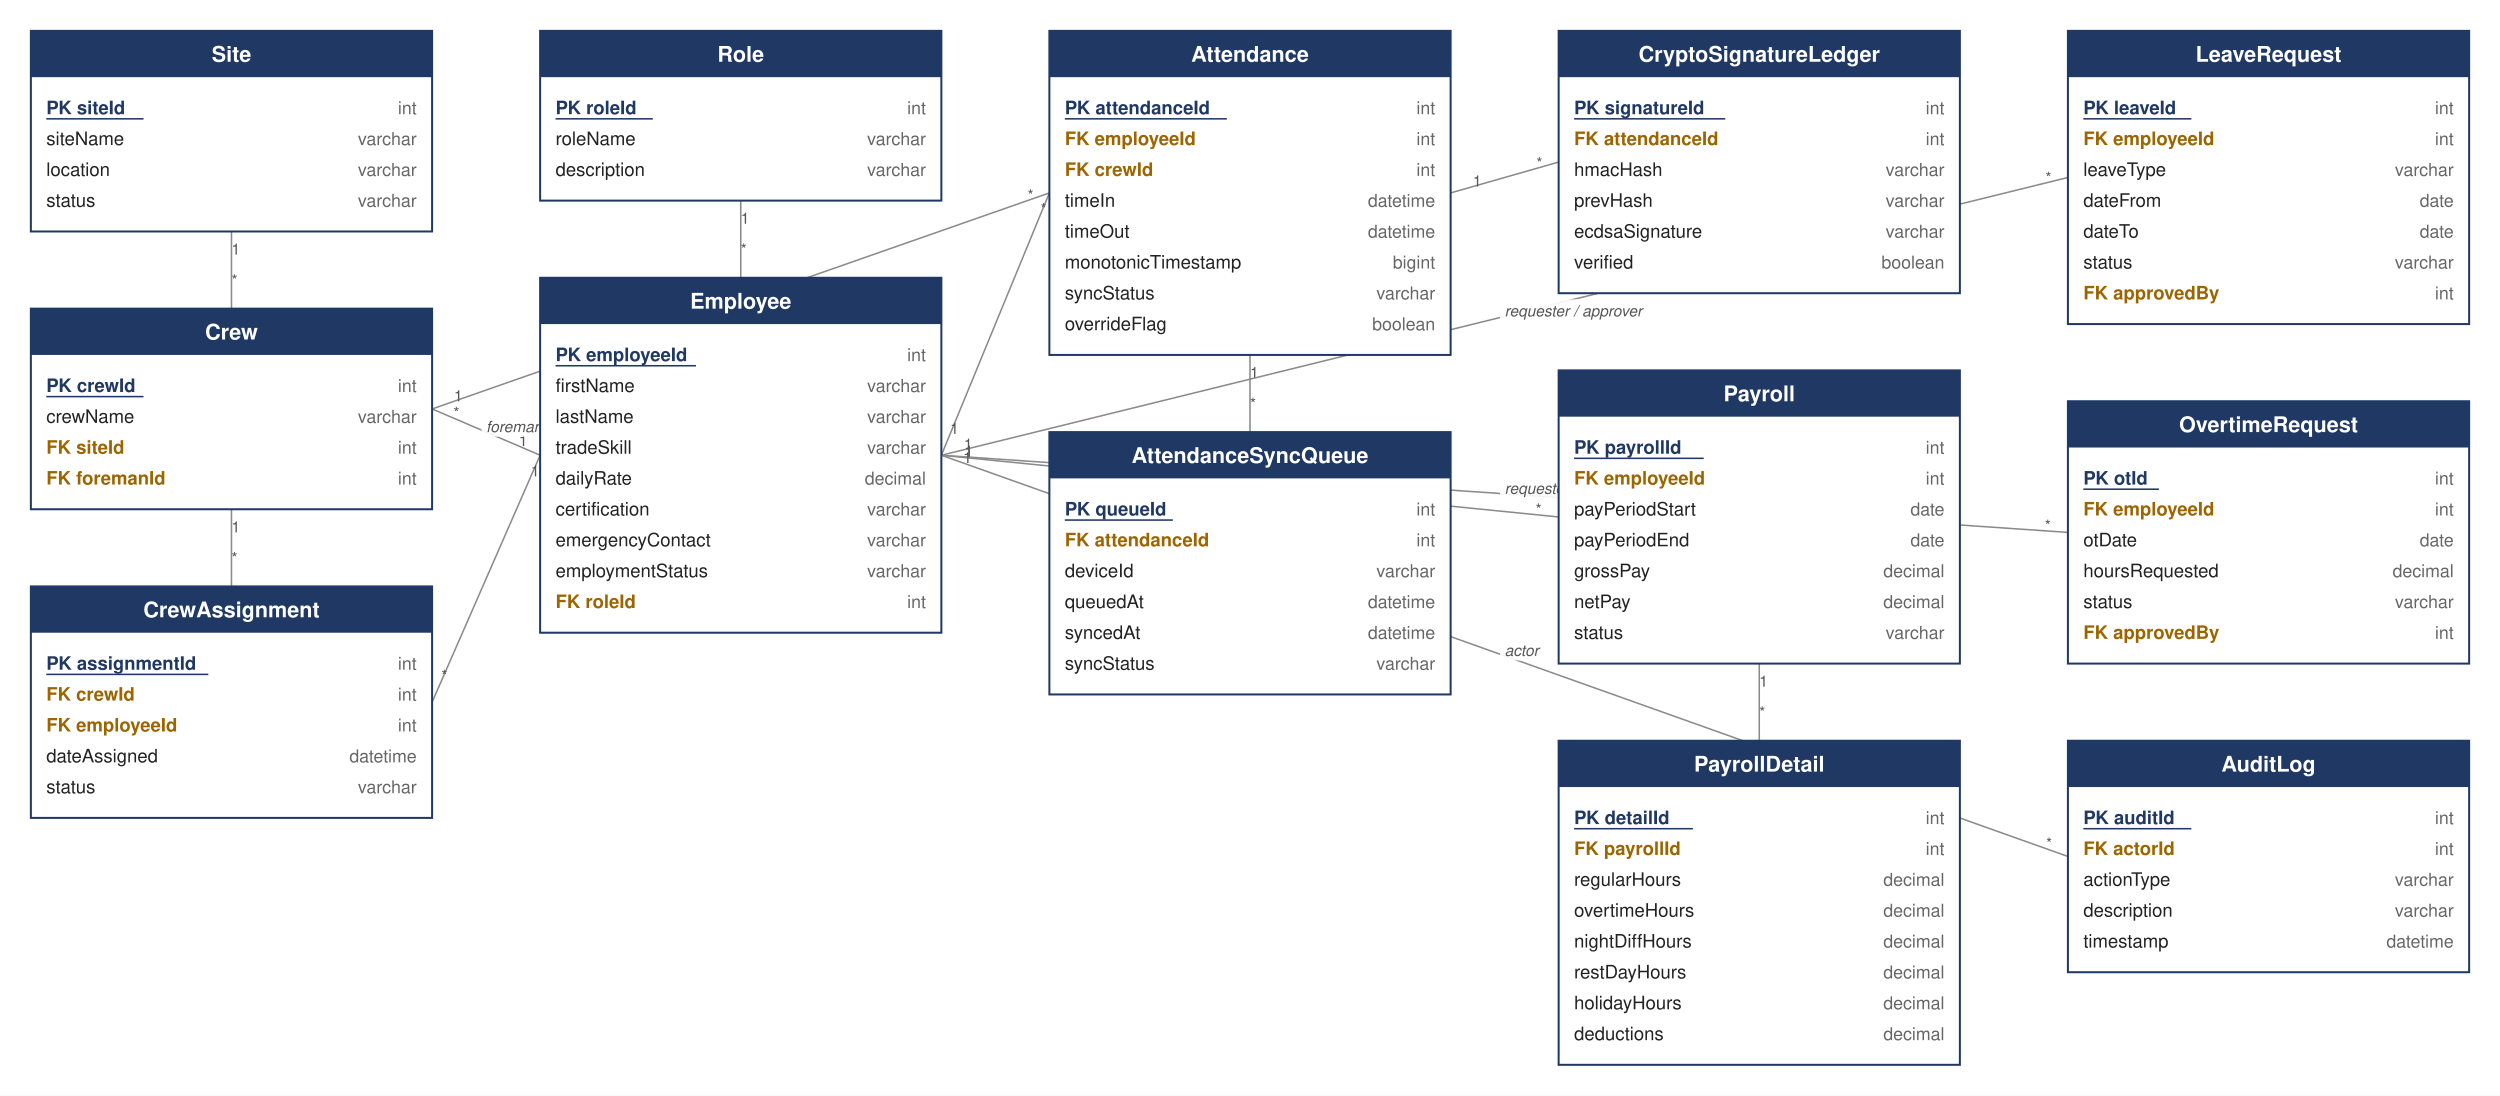
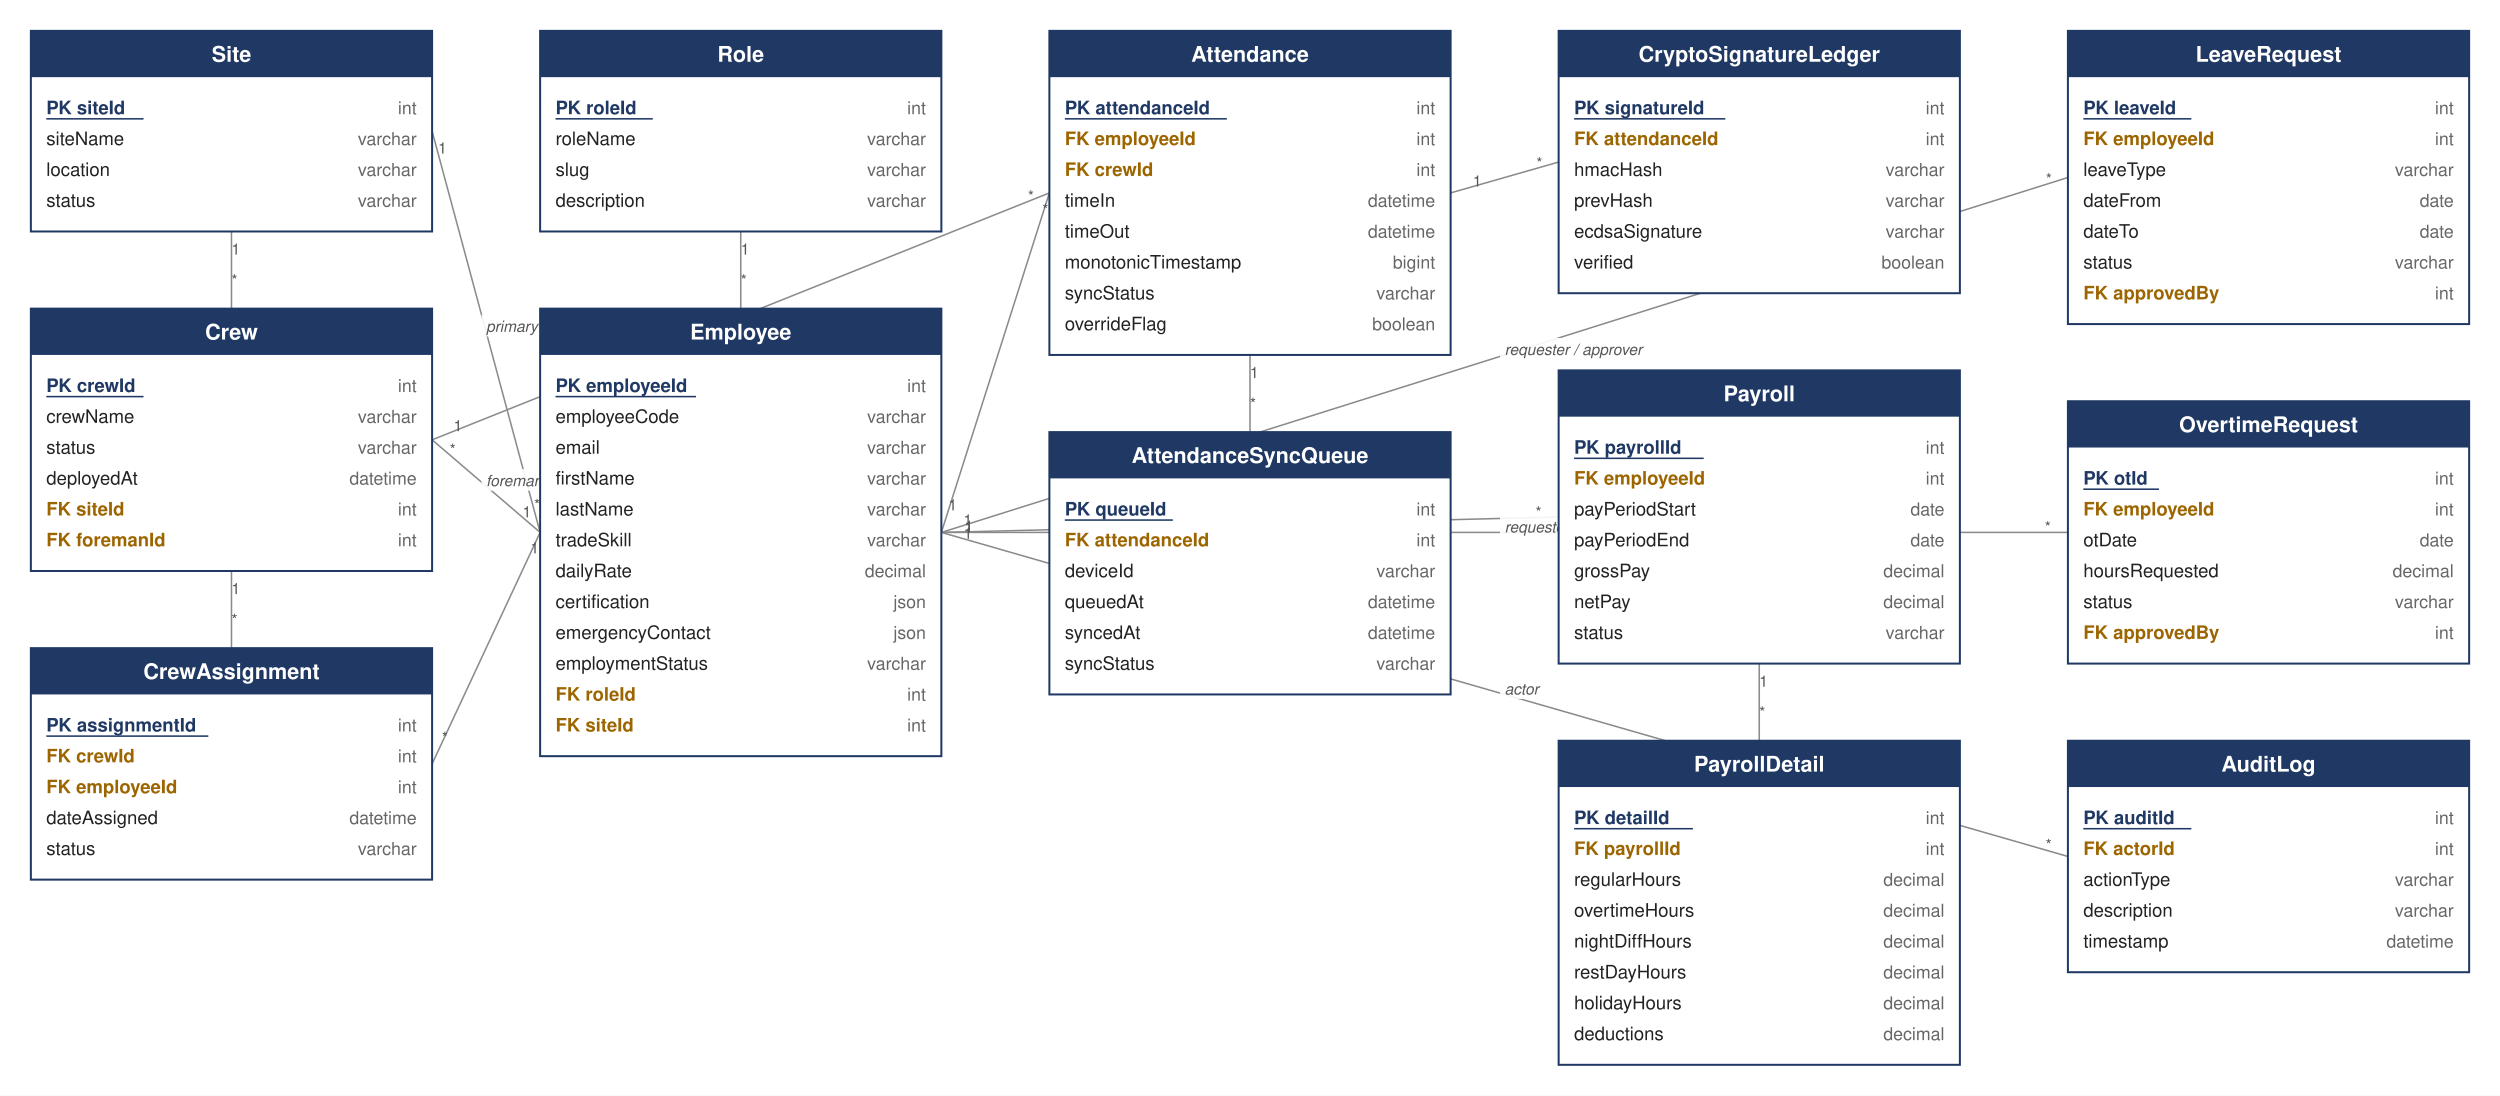
<svg xmlns="http://www.w3.org/2000/svg" viewBox="0 0 1620 710" width="1620" height="710">
  <rect x="0" y="0" width="1620" height="710" fill="#ffffff" />
-   <line x1="480.0" y1="130" x2="480.0" y2="180" stroke="#8a8a8a" stroke-width="1" />
-   <text x="480.0" y="145.0" font-size="10" fill="#555555" font-family="Segoe UI, Helvetica, Arial, sans-serif">1</text>
-   <text x="480.0" y="165.0" font-size="10" fill="#555555" font-family="Segoe UI, Helvetica, Arial, sans-serif">*</text>
+   <line x1="480.0" y1="150" x2="480.0" y2="200" stroke="#8a8a8a" stroke-width="1" />
+   <text x="480.0" y="165.0" font-size="10" fill="#555555" font-family="Segoe UI, Helvetica, Arial, sans-serif">1</text>
+   <text x="480.0" y="185.0" font-size="10" fill="#555555" font-family="Segoe UI, Helvetica, Arial, sans-serif">*</text>
+   <line x1="280" y1="85.0" x2="350" y2="345.0" stroke="#8a8a8a" stroke-width="1" />
+   <text x="283.9" y="99.484" font-size="10" fill="#555555" font-family="Segoe UI, Helvetica, Arial, sans-serif">1</text>
+   <text x="346.1" y="330.516" font-size="10" fill="#555555" font-family="Segoe UI, Helvetica, Arial, sans-serif">*</text>
+   <rect x="312.0" y="204.0" width="70.8" height="14" fill="#ffffff" opacity="0.9" />
+   <text x="315.0" y="215.0" font-size="10" font-style="italic" fill="#555555" font-family="Segoe UI, Helvetica, Arial, sans-serif">primary site</text>
  <line x1="150.0" y1="150" x2="150.0" y2="200" stroke="#8a8a8a" stroke-width="1" />
  <text x="150.0" y="165.0" font-size="10" fill="#555555" font-family="Segoe UI, Helvetica, Arial, sans-serif">1</text>
  <text x="150.0" y="185.0" font-size="10" fill="#555555" font-family="Segoe UI, Helvetica, Arial, sans-serif">*</text>
-   <line x1="350" y1="295.0" x2="280" y2="265.0" stroke="#8a8a8a" stroke-width="1" />
-   <text x="336.213" y="289.091" font-size="10" fill="#555555" font-family="Segoe UI, Helvetica, Arial, sans-serif">1</text>
-   <text x="293.787" y="270.909" font-size="10" fill="#555555" font-family="Segoe UI, Helvetica, Arial, sans-serif">*</text>
-   <rect x="312.0" y="269.0" width="43.8" height="14" fill="#ffffff" opacity="0.9" />
-   <text x="315.0" y="280.0" font-size="10" font-style="italic" fill="#555555" font-family="Segoe UI, Helvetica, Arial, sans-serif">foreman</text>
-   <line x1="150.0" y1="330" x2="150.0" y2="380" stroke="#8a8a8a" stroke-width="1" />
-   <text x="150.0" y="345.0" font-size="10" fill="#555555" font-family="Segoe UI, Helvetica, Arial, sans-serif">1</text>
-   <text x="150.0" y="365.0" font-size="10" fill="#555555" font-family="Segoe UI, Helvetica, Arial, sans-serif">*</text>
-   <line x1="350" y1="295.0" x2="280" y2="455.0" stroke="#8a8a8a" stroke-width="1" />
-   <text x="343.988" y="308.742" font-size="10" fill="#555555" font-family="Segoe UI, Helvetica, Arial, sans-serif">1</text>
-   <text x="286.012" y="441.258" font-size="10" fill="#555555" font-family="Segoe UI, Helvetica, Arial, sans-serif">*</text>
-   <line x1="610" y1="295.0" x2="680" y2="125.0" stroke="#8a8a8a" stroke-width="1" />
-   <text x="615.711" y="281.13" font-size="10" fill="#555555" font-family="Segoe UI, Helvetica, Arial, sans-serif">1</text>
-   <text x="674.289" y="138.87" font-size="10" fill="#555555" font-family="Segoe UI, Helvetica, Arial, sans-serif">*</text>
-   <line x1="280" y1="265.0" x2="680" y2="125.0" stroke="#8a8a8a" stroke-width="1" />
-   <text x="294.158" y="260.045" font-size="10" fill="#555555" font-family="Segoe UI, Helvetica, Arial, sans-serif">1</text>
-   <text x="665.842" y="129.955" font-size="10" fill="#555555" font-family="Segoe UI, Helvetica, Arial, sans-serif">*</text>
+   <line x1="350" y1="345.0" x2="280" y2="285.0" stroke="#8a8a8a" stroke-width="1" />
+   <text x="338.611" y="335.238" font-size="10" fill="#555555" font-family="Segoe UI, Helvetica, Arial, sans-serif">1</text>
+   <text x="291.389" y="294.762" font-size="10" fill="#555555" font-family="Segoe UI, Helvetica, Arial, sans-serif">*</text>
+   <rect x="312.0" y="304.0" width="43.8" height="14" fill="#ffffff" opacity="0.9" />
+   <text x="315.0" y="315.0" font-size="10" font-style="italic" fill="#555555" font-family="Segoe UI, Helvetica, Arial, sans-serif">foreman</text>
+   <line x1="150.0" y1="370" x2="150.0" y2="420" stroke="#8a8a8a" stroke-width="1" />
+   <text x="150.0" y="385.0" font-size="10" fill="#555555" font-family="Segoe UI, Helvetica, Arial, sans-serif">1</text>
+   <text x="150.0" y="405.0" font-size="10" fill="#555555" font-family="Segoe UI, Helvetica, Arial, sans-serif">*</text>
+   <line x1="350" y1="345.0" x2="280" y2="495.0" stroke="#8a8a8a" stroke-width="1" />
+   <text x="343.657" y="358.593" font-size="10" fill="#555555" font-family="Segoe UI, Helvetica, Arial, sans-serif">1</text>
+   <text x="286.343" y="481.407" font-size="10" fill="#555555" font-family="Segoe UI, Helvetica, Arial, sans-serif">*</text>
+   <line x1="610" y1="345.0" x2="680" y2="125.0" stroke="#8a8a8a" stroke-width="1" />
+   <text x="614.548" y="330.706" font-size="10" fill="#555555" font-family="Segoe UI, Helvetica, Arial, sans-serif">1</text>
+   <text x="675.452" y="139.294" font-size="10" fill="#555555" font-family="Segoe UI, Helvetica, Arial, sans-serif">*</text>
+   <line x1="280" y1="285.0" x2="680" y2="125.0" stroke="#8a8a8a" stroke-width="1" />
+   <text x="293.927" y="279.429" font-size="10" fill="#555555" font-family="Segoe UI, Helvetica, Arial, sans-serif">1</text>
+   <text x="666.073" y="130.571" font-size="10" fill="#555555" font-family="Segoe UI, Helvetica, Arial, sans-serif">*</text>
  <line x1="810.0" y1="230" x2="810.0" y2="280" stroke="#8a8a8a" stroke-width="1" />
  <text x="810.0" y="245.0" font-size="10" fill="#555555" font-family="Segoe UI, Helvetica, Arial, sans-serif">1</text>
  <text x="810.0" y="265.0" font-size="10" fill="#555555" font-family="Segoe UI, Helvetica, Arial, sans-serif">*</text>
  <line x1="940" y1="125.0" x2="1010" y2="105.0" stroke="#8a8a8a" stroke-width="1" />
  <text x="954.423" y="120.879" font-size="10" fill="#555555" font-family="Segoe UI, Helvetica, Arial, sans-serif">1</text>
  <text x="995.577" y="109.121" font-size="10" fill="#555555" font-family="Segoe UI, Helvetica, Arial, sans-serif">*</text>
-   <line x1="610" y1="295.0" x2="1010" y2="335.0" stroke="#8a8a8a" stroke-width="1" />
-   <text x="624.926" y="296.493" font-size="10" fill="#555555" font-family="Segoe UI, Helvetica, Arial, sans-serif">1</text>
-   <text x="995.074" y="333.507" font-size="10" fill="#555555" font-family="Segoe UI, Helvetica, Arial, sans-serif">*</text>
+   <line x1="610" y1="345.0" x2="1010" y2="335.0" stroke="#8a8a8a" stroke-width="1" />
+   <text x="624.995" y="344.625" font-size="10" fill="#555555" font-family="Segoe UI, Helvetica, Arial, sans-serif">1</text>
+   <text x="995.005" y="335.375" font-size="10" fill="#555555" font-family="Segoe UI, Helvetica, Arial, sans-serif">*</text>
  <line x1="1140.0" y1="430" x2="1140.0" y2="480" stroke="#8a8a8a" stroke-width="1" />
  <text x="1140.0" y="445.0" font-size="10" fill="#555555" font-family="Segoe UI, Helvetica, Arial, sans-serif">1</text>
  <text x="1140.0" y="465.0" font-size="10" fill="#555555" font-family="Segoe UI, Helvetica, Arial, sans-serif">*</text>
-   <line x1="610" y1="295.0" x2="1340" y2="115.0" stroke="#8a8a8a" stroke-width="1" />
-   <text x="624.564" y="291.409" font-size="10" fill="#555555" font-family="Segoe UI, Helvetica, Arial, sans-serif">1</text>
-   <text x="1325.436" y="118.591" font-size="10" fill="#555555" font-family="Segoe UI, Helvetica, Arial, sans-serif">*</text>
-   <rect x="972.0" y="194.0" width="114.0" height="14" fill="#ffffff" opacity="0.9" />
-   <text x="975.0" y="205.0" font-size="10" font-style="italic" fill="#555555" font-family="Segoe UI, Helvetica, Arial, sans-serif">requester / approver</text>
-   <line x1="610" y1="295.0" x2="1340" y2="345.0" stroke="#8a8a8a" stroke-width="1" />
-   <text x="624.965" y="296.025" font-size="10" fill="#555555" font-family="Segoe UI, Helvetica, Arial, sans-serif">1</text>
-   <text x="1325.035" y="343.975" font-size="10" fill="#555555" font-family="Segoe UI, Helvetica, Arial, sans-serif">*</text>
-   <rect x="972.0" y="309.0" width="114.0" height="14" fill="#ffffff" opacity="0.9" />
-   <text x="975.0" y="320.0" font-size="10" font-style="italic" fill="#555555" font-family="Segoe UI, Helvetica, Arial, sans-serif">requester / approver</text>
-   <line x1="610" y1="295.0" x2="1340" y2="555.0" stroke="#8a8a8a" stroke-width="1" />
-   <text x="624.131" y="300.033" font-size="10" fill="#555555" font-family="Segoe UI, Helvetica, Arial, sans-serif">1</text>
-   <text x="1325.869" y="549.967" font-size="10" fill="#555555" font-family="Segoe UI, Helvetica, Arial, sans-serif">*</text>
-   <rect x="972.0" y="414.0" width="33.0" height="14" fill="#ffffff" opacity="0.9" />
-   <text x="975.0" y="425.0" font-size="10" font-style="italic" fill="#555555" font-family="Segoe UI, Helvetica, Arial, sans-serif">actor</text>
-   <g font-family="Segoe UI, Helvetica, Arial, sans-serif">
-     <rect x="350" y="180" width="260" height="230" fill="#ffffff" stroke="#1F3864" stroke-width="1.3" />
-     <rect x="350" y="180" width="260" height="30" fill="#1F3864" />
-     <text x="480.0" y="200.0" text-anchor="middle" font-weight="bold" font-size="14" fill="#ffffff">Employee</text>
-     <text x="360" y="234" font-size="12" font-weight="bold" fill="#1F3864">PK employeeId</text>
-     <text x="600" y="234" text-anchor="end" font-size="11.5" fill="#666666">int</text>
-     <line x1="360" y1="237" x2="451" y2="237" stroke="#1F3864" stroke-width="1" />
-     <text x="360" y="254" font-size="12" font-weight="normal" fill="#222222">firstName</text>
-     <text x="600" y="254" text-anchor="end" font-size="11.5" fill="#666666">varchar</text>
-     <text x="360" y="274" font-size="12" font-weight="normal" fill="#222222">lastName</text>
+   <line x1="610" y1="345.0" x2="1340" y2="115.0" stroke="#8a8a8a" stroke-width="1" />
+   <text x="624.307" y="340.492" font-size="10" fill="#555555" font-family="Segoe UI, Helvetica, Arial, sans-serif">1</text>
+   <text x="1325.693" y="119.508" font-size="10" fill="#555555" font-family="Segoe UI, Helvetica, Arial, sans-serif">*</text>
+   <rect x="972.0" y="219.0" width="114.0" height="14" fill="#ffffff" opacity="0.9" />
+   <text x="975.0" y="230.0" font-size="10" font-style="italic" fill="#555555" font-family="Segoe UI, Helvetica, Arial, sans-serif">requester / approver</text>
+   <line x1="610" y1="345.0" x2="1340" y2="345.0" stroke="#8a8a8a" stroke-width="1" />
+   <text x="625.0" y="345.0" font-size="10" fill="#555555" font-family="Segoe UI, Helvetica, Arial, sans-serif">1</text>
+   <text x="1325.0" y="345.0" font-size="10" fill="#555555" font-family="Segoe UI, Helvetica, Arial, sans-serif">*</text>
+   <rect x="972.0" y="334.0" width="114.0" height="14" fill="#ffffff" opacity="0.9" />
+   <text x="975.0" y="345.0" font-size="10" font-style="italic" fill="#555555" font-family="Segoe UI, Helvetica, Arial, sans-serif">requester / approver</text>
+   <line x1="610" y1="345.0" x2="1340" y2="555.0" stroke="#8a8a8a" stroke-width="1" />
+   <text x="624.415" y="349.147" font-size="10" fill="#555555" font-family="Segoe UI, Helvetica, Arial, sans-serif">1</text>
+   <text x="1325.585" y="550.853" font-size="10" fill="#555555" font-family="Segoe UI, Helvetica, Arial, sans-serif">*</text>
+   <rect x="972.0" y="439.0" width="33.0" height="14" fill="#ffffff" opacity="0.9" />
+   <text x="975.0" y="450.0" font-size="10" font-style="italic" fill="#555555" font-family="Segoe UI, Helvetica, Arial, sans-serif">actor</text>
+   <g font-family="Segoe UI, Helvetica, Arial, sans-serif">
+     <rect x="350" y="200" width="260" height="290" fill="#ffffff" stroke="#1F3864" stroke-width="1.3" />
+     <rect x="350" y="200" width="260" height="30" fill="#1F3864" />
+     <text x="480.0" y="220.0" text-anchor="middle" font-weight="bold" font-size="14" fill="#ffffff">Employee</text>
+     <text x="360" y="254" font-size="12" font-weight="bold" fill="#1F3864">PK employeeId</text>
+     <text x="600" y="254" text-anchor="end" font-size="11.5" fill="#666666">int</text>
+     <line x1="360" y1="257" x2="451" y2="257" stroke="#1F3864" stroke-width="1" />
+     <text x="360" y="274" font-size="12" font-weight="normal" fill="#222222">employeeCode</text>
    <text x="600" y="274" text-anchor="end" font-size="11.5" fill="#666666">varchar</text>
-     <text x="360" y="294" font-size="12" font-weight="normal" fill="#222222">tradeSkill</text>
+     <text x="360" y="294" font-size="12" font-weight="normal" fill="#222222">email</text>
    <text x="600" y="294" text-anchor="end" font-size="11.5" fill="#666666">varchar</text>
-     <text x="360" y="314" font-size="12" font-weight="normal" fill="#222222">dailyRate</text>
-     <text x="600" y="314" text-anchor="end" font-size="11.5" fill="#666666">decimal</text>
-     <text x="360" y="334" font-size="12" font-weight="normal" fill="#222222">certification</text>
+     <text x="360" y="314" font-size="12" font-weight="normal" fill="#222222">firstName</text>
+     <text x="600" y="314" text-anchor="end" font-size="11.5" fill="#666666">varchar</text>
+     <text x="360" y="334" font-size="12" font-weight="normal" fill="#222222">lastName</text>
    <text x="600" y="334" text-anchor="end" font-size="11.5" fill="#666666">varchar</text>
-     <text x="360" y="354" font-size="12" font-weight="normal" fill="#222222">emergencyContact</text>
+     <text x="360" y="354" font-size="12" font-weight="normal" fill="#222222">tradeSkill</text>
    <text x="600" y="354" text-anchor="end" font-size="11.5" fill="#666666">varchar</text>
-     <text x="360" y="374" font-size="12" font-weight="normal" fill="#222222">employmentStatus</text>
-     <text x="600" y="374" text-anchor="end" font-size="11.5" fill="#666666">varchar</text>
-     <text x="360" y="394" font-size="12" font-weight="bold" fill="#9C6500">FK roleId</text>
-     <text x="600" y="394" text-anchor="end" font-size="11.5" fill="#666666">int</text>
-   </g>
-   <g font-family="Segoe UI, Helvetica, Arial, sans-serif">
-     <rect x="350" y="20" width="260" height="110" fill="#ffffff" stroke="#1F3864" stroke-width="1.3" />
+     <text x="360" y="374" font-size="12" font-weight="normal" fill="#222222">dailyRate</text>
+     <text x="600" y="374" text-anchor="end" font-size="11.5" fill="#666666">decimal</text>
+     <text x="360" y="394" font-size="12" font-weight="normal" fill="#222222">certification</text>
+     <text x="600" y="394" text-anchor="end" font-size="11.5" fill="#666666">json</text>
+     <text x="360" y="414" font-size="12" font-weight="normal" fill="#222222">emergencyContact</text>
+     <text x="600" y="414" text-anchor="end" font-size="11.5" fill="#666666">json</text>
+     <text x="360" y="434" font-size="12" font-weight="normal" fill="#222222">employmentStatus</text>
+     <text x="600" y="434" text-anchor="end" font-size="11.5" fill="#666666">varchar</text>
+     <text x="360" y="454" font-size="12" font-weight="bold" fill="#9C6500">FK roleId</text>
+     <text x="600" y="454" text-anchor="end" font-size="11.5" fill="#666666">int</text>
+     <text x="360" y="474" font-size="12" font-weight="bold" fill="#9C6500">FK siteId</text>
+     <text x="600" y="474" text-anchor="end" font-size="11.5" fill="#666666">int</text>
+   </g>
+   <g font-family="Segoe UI, Helvetica, Arial, sans-serif">
+     <rect x="350" y="20" width="260" height="130" fill="#ffffff" stroke="#1F3864" stroke-width="1.3" />
    <rect x="350" y="20" width="260" height="30" fill="#1F3864" />
    <text x="480.0" y="40.0" text-anchor="middle" font-weight="bold" font-size="14" fill="#ffffff">Role</text>
    <text x="360" y="74" font-size="12" font-weight="bold" fill="#1F3864">PK roleId</text>
    <text x="600" y="74" text-anchor="end" font-size="11.5" fill="#666666">int</text>
    <line x1="360" y1="77" x2="423" y2="77" stroke="#1F3864" stroke-width="1" />
    <text x="360" y="94" font-size="12" font-weight="normal" fill="#222222">roleName</text>
    <text x="600" y="94" text-anchor="end" font-size="11.5" fill="#666666">varchar</text>
-     <text x="360" y="114" font-size="12" font-weight="normal" fill="#222222">description</text>
+     <text x="360" y="114" font-size="12" font-weight="normal" fill="#222222">slug</text>
    <text x="600" y="114" text-anchor="end" font-size="11.5" fill="#666666">varchar</text>
+     <text x="360" y="134" font-size="12" font-weight="normal" fill="#222222">description</text>
+     <text x="600" y="134" text-anchor="end" font-size="11.5" fill="#666666">varchar</text>
  </g>
  <g font-family="Segoe UI, Helvetica, Arial, sans-serif">
    <rect x="20" y="20" width="260" height="130" fill="#ffffff" stroke="#1F3864" stroke-width="1.3" />
    <rect x="20" y="20" width="260" height="30" fill="#1F3864" />
    <text x="150.0" y="40.0" text-anchor="middle" font-weight="bold" font-size="14" fill="#ffffff">Site</text>
    <text x="30" y="74" font-size="12" font-weight="bold" fill="#1F3864">PK siteId</text>
    <text x="270" y="74" text-anchor="end" font-size="11.5" fill="#666666">int</text>
    <line x1="30" y1="77" x2="93" y2="77" stroke="#1F3864" stroke-width="1" />
    <text x="30" y="94" font-size="12" font-weight="normal" fill="#222222">siteName</text>
    <text x="270" y="94" text-anchor="end" font-size="11.5" fill="#666666">varchar</text>
    <text x="30" y="114" font-size="12" font-weight="normal" fill="#222222">location</text>
    <text x="270" y="114" text-anchor="end" font-size="11.5" fill="#666666">varchar</text>
    <text x="30" y="134" font-size="12" font-weight="normal" fill="#222222">status</text>
    <text x="270" y="134" text-anchor="end" font-size="11.5" fill="#666666">varchar</text>
  </g>
  <g font-family="Segoe UI, Helvetica, Arial, sans-serif">
-     <rect x="20" y="200" width="260" height="130" fill="#ffffff" stroke="#1F3864" stroke-width="1.3" />
+     <rect x="20" y="200" width="260" height="170" fill="#ffffff" stroke="#1F3864" stroke-width="1.3" />
    <rect x="20" y="200" width="260" height="30" fill="#1F3864" />
    <text x="150.0" y="220.0" text-anchor="middle" font-weight="bold" font-size="14" fill="#ffffff">Crew</text>
    <text x="30" y="254" font-size="12" font-weight="bold" fill="#1F3864">PK crewId</text>
    <text x="270" y="254" text-anchor="end" font-size="11.5" fill="#666666">int</text>
    <line x1="30" y1="257" x2="93" y2="257" stroke="#1F3864" stroke-width="1" />
    <text x="30" y="274" font-size="12" font-weight="normal" fill="#222222">crewName</text>
    <text x="270" y="274" text-anchor="end" font-size="11.5" fill="#666666">varchar</text>
-     <text x="30" y="294" font-size="12" font-weight="bold" fill="#9C6500">FK siteId</text>
-     <text x="270" y="294" text-anchor="end" font-size="11.5" fill="#666666">int</text>
-     <text x="30" y="314" font-size="12" font-weight="bold" fill="#9C6500">FK foremanId</text>
-     <text x="270" y="314" text-anchor="end" font-size="11.5" fill="#666666">int</text>
-   </g>
-   <g font-family="Segoe UI, Helvetica, Arial, sans-serif">
-     <rect x="20" y="380" width="260" height="150" fill="#ffffff" stroke="#1F3864" stroke-width="1.3" />
-     <rect x="20" y="380" width="260" height="30" fill="#1F3864" />
-     <text x="150.0" y="400.0" text-anchor="middle" font-weight="bold" font-size="14" fill="#ffffff">CrewAssignment</text>
-     <text x="30" y="434" font-size="12" font-weight="bold" fill="#1F3864">PK assignmentId</text>
-     <text x="270" y="434" text-anchor="end" font-size="11.5" fill="#666666">int</text>
-     <line x1="30" y1="437" x2="135" y2="437" stroke="#1F3864" stroke-width="1" />
-     <text x="30" y="454" font-size="12" font-weight="bold" fill="#9C6500">FK crewId</text>
-     <text x="270" y="454" text-anchor="end" font-size="11.5" fill="#666666">int</text>
-     <text x="30" y="474" font-size="12" font-weight="bold" fill="#9C6500">FK employeeId</text>
+     <text x="30" y="294" font-size="12" font-weight="normal" fill="#222222">status</text>
+     <text x="270" y="294" text-anchor="end" font-size="11.5" fill="#666666">varchar</text>
+     <text x="30" y="314" font-size="12" font-weight="normal" fill="#222222">deployedAt</text>
+     <text x="270" y="314" text-anchor="end" font-size="11.5" fill="#666666">datetime</text>
+     <text x="30" y="334" font-size="12" font-weight="bold" fill="#9C6500">FK siteId</text>
+     <text x="270" y="334" text-anchor="end" font-size="11.5" fill="#666666">int</text>
+     <text x="30" y="354" font-size="12" font-weight="bold" fill="#9C6500">FK foremanId</text>
+     <text x="270" y="354" text-anchor="end" font-size="11.5" fill="#666666">int</text>
+   </g>
+   <g font-family="Segoe UI, Helvetica, Arial, sans-serif">
+     <rect x="20" y="420" width="260" height="150" fill="#ffffff" stroke="#1F3864" stroke-width="1.3" />
+     <rect x="20" y="420" width="260" height="30" fill="#1F3864" />
+     <text x="150.0" y="440.0" text-anchor="middle" font-weight="bold" font-size="14" fill="#ffffff">CrewAssignment</text>
+     <text x="30" y="474" font-size="12" font-weight="bold" fill="#1F3864">PK assignmentId</text>
    <text x="270" y="474" text-anchor="end" font-size="11.5" fill="#666666">int</text>
-     <text x="30" y="494" font-size="12" font-weight="normal" fill="#222222">dateAssigned</text>
-     <text x="270" y="494" text-anchor="end" font-size="11.5" fill="#666666">datetime</text>
-     <text x="30" y="514" font-size="12" font-weight="normal" fill="#222222">status</text>
-     <text x="270" y="514" text-anchor="end" font-size="11.5" fill="#666666">varchar</text>
+     <line x1="30" y1="477" x2="135" y2="477" stroke="#1F3864" stroke-width="1" />
+     <text x="30" y="494" font-size="12" font-weight="bold" fill="#9C6500">FK crewId</text>
+     <text x="270" y="494" text-anchor="end" font-size="11.5" fill="#666666">int</text>
+     <text x="30" y="514" font-size="12" font-weight="bold" fill="#9C6500">FK employeeId</text>
+     <text x="270" y="514" text-anchor="end" font-size="11.5" fill="#666666">int</text>
+     <text x="30" y="534" font-size="12" font-weight="normal" fill="#222222">dateAssigned</text>
+     <text x="270" y="534" text-anchor="end" font-size="11.5" fill="#666666">datetime</text>
+     <text x="30" y="554" font-size="12" font-weight="normal" fill="#222222">status</text>
+     <text x="270" y="554" text-anchor="end" font-size="11.5" fill="#666666">varchar</text>
  </g>
  <g font-family="Segoe UI, Helvetica, Arial, sans-serif">
    <rect x="680" y="20" width="260" height="210" fill="#ffffff" stroke="#1F3864" stroke-width="1.3" />
    <rect x="680" y="20" width="260" height="30" fill="#1F3864" />
    <text x="810.0" y="40.0" text-anchor="middle" font-weight="bold" font-size="14" fill="#ffffff">Attendance</text>
    <text x="690" y="74" font-size="12" font-weight="bold" fill="#1F3864">PK attendanceId</text>
    <text x="930" y="74" text-anchor="end" font-size="11.5" fill="#666666">int</text>
    <line x1="690" y1="77" x2="795" y2="77" stroke="#1F3864" stroke-width="1" />
    <text x="690" y="94" font-size="12" font-weight="bold" fill="#9C6500">FK employeeId</text>
    <text x="930" y="94" text-anchor="end" font-size="11.5" fill="#666666">int</text>
    <text x="690" y="114" font-size="12" font-weight="bold" fill="#9C6500">FK crewId</text>
    <text x="930" y="114" text-anchor="end" font-size="11.5" fill="#666666">int</text>
    <text x="690" y="134" font-size="12" font-weight="normal" fill="#222222">timeIn</text>
    <text x="930" y="134" text-anchor="end" font-size="11.5" fill="#666666">datetime</text>
    <text x="690" y="154" font-size="12" font-weight="normal" fill="#222222">timeOut</text>
    <text x="930" y="154" text-anchor="end" font-size="11.5" fill="#666666">datetime</text>
    <text x="690" y="174" font-size="12" font-weight="normal" fill="#222222">monotonicTimestamp</text>
    <text x="930" y="174" text-anchor="end" font-size="11.5" fill="#666666">bigint</text>
    <text x="690" y="194" font-size="12" font-weight="normal" fill="#222222">syncStatus</text>
    <text x="930" y="194" text-anchor="end" font-size="11.5" fill="#666666">varchar</text>
    <text x="690" y="214" font-size="12" font-weight="normal" fill="#222222">overrideFlag</text>
    <text x="930" y="214" text-anchor="end" font-size="11.5" fill="#666666">boolean</text>
  </g>
  <g font-family="Segoe UI, Helvetica, Arial, sans-serif">
    <rect x="680" y="280" width="260" height="170" fill="#ffffff" stroke="#1F3864" stroke-width="1.3" />
    <rect x="680" y="280" width="260" height="30" fill="#1F3864" />
    <text x="810.0" y="300.0" text-anchor="middle" font-weight="bold" font-size="14" fill="#ffffff">AttendanceSyncQueue</text>
    <text x="690" y="334" font-size="12" font-weight="bold" fill="#1F3864">PK queueId</text>
    <text x="930" y="334" text-anchor="end" font-size="11.5" fill="#666666">int</text>
    <line x1="690" y1="337" x2="760" y2="337" stroke="#1F3864" stroke-width="1" />
    <text x="690" y="354" font-size="12" font-weight="bold" fill="#9C6500">FK attendanceId</text>
    <text x="930" y="354" text-anchor="end" font-size="11.5" fill="#666666">int</text>
    <text x="690" y="374" font-size="12" font-weight="normal" fill="#222222">deviceId</text>
    <text x="930" y="374" text-anchor="end" font-size="11.5" fill="#666666">varchar</text>
    <text x="690" y="394" font-size="12" font-weight="normal" fill="#222222">queuedAt</text>
    <text x="930" y="394" text-anchor="end" font-size="11.5" fill="#666666">datetime</text>
    <text x="690" y="414" font-size="12" font-weight="normal" fill="#222222">syncedAt</text>
    <text x="930" y="414" text-anchor="end" font-size="11.5" fill="#666666">datetime</text>
    <text x="690" y="434" font-size="12" font-weight="normal" fill="#222222">syncStatus</text>
    <text x="930" y="434" text-anchor="end" font-size="11.5" fill="#666666">varchar</text>
  </g>
  <g font-family="Segoe UI, Helvetica, Arial, sans-serif">
    <rect x="1010" y="20" width="260" height="170" fill="#ffffff" stroke="#1F3864" stroke-width="1.3" />
    <rect x="1010" y="20" width="260" height="30" fill="#1F3864" />
    <text x="1140.0" y="40.0" text-anchor="middle" font-weight="bold" font-size="14" fill="#ffffff">CryptoSignatureLedger</text>
    <text x="1020" y="74" font-size="12" font-weight="bold" fill="#1F3864">PK signatureId</text>
    <text x="1260" y="74" text-anchor="end" font-size="11.5" fill="#666666">int</text>
    <line x1="1020" y1="77" x2="1118" y2="77" stroke="#1F3864" stroke-width="1" />
    <text x="1020" y="94" font-size="12" font-weight="bold" fill="#9C6500">FK attendanceId</text>
    <text x="1260" y="94" text-anchor="end" font-size="11.5" fill="#666666">int</text>
    <text x="1020" y="114" font-size="12" font-weight="normal" fill="#222222">hmacHash</text>
    <text x="1260" y="114" text-anchor="end" font-size="11.5" fill="#666666">varchar</text>
    <text x="1020" y="134" font-size="12" font-weight="normal" fill="#222222">prevHash</text>
    <text x="1260" y="134" text-anchor="end" font-size="11.5" fill="#666666">varchar</text>
    <text x="1020" y="154" font-size="12" font-weight="normal" fill="#222222">ecdsaSignature</text>
    <text x="1260" y="154" text-anchor="end" font-size="11.5" fill="#666666">varchar</text>
    <text x="1020" y="174" font-size="12" font-weight="normal" fill="#222222">verified</text>
    <text x="1260" y="174" text-anchor="end" font-size="11.5" fill="#666666">boolean</text>
  </g>
  <g font-family="Segoe UI, Helvetica, Arial, sans-serif">
    <rect x="1010" y="240" width="260" height="190" fill="#ffffff" stroke="#1F3864" stroke-width="1.3" />
    <rect x="1010" y="240" width="260" height="30" fill="#1F3864" />
    <text x="1140.0" y="260.0" text-anchor="middle" font-weight="bold" font-size="14" fill="#ffffff">Payroll</text>
    <text x="1020" y="294" font-size="12" font-weight="bold" fill="#1F3864">PK payrollId</text>
    <text x="1260" y="294" text-anchor="end" font-size="11.5" fill="#666666">int</text>
    <line x1="1020" y1="297" x2="1104" y2="297" stroke="#1F3864" stroke-width="1" />
    <text x="1020" y="314" font-size="12" font-weight="bold" fill="#9C6500">FK employeeId</text>
    <text x="1260" y="314" text-anchor="end" font-size="11.5" fill="#666666">int</text>
    <text x="1020" y="334" font-size="12" font-weight="normal" fill="#222222">payPeriodStart</text>
    <text x="1260" y="334" text-anchor="end" font-size="11.5" fill="#666666">date</text>
    <text x="1020" y="354" font-size="12" font-weight="normal" fill="#222222">payPeriodEnd</text>
    <text x="1260" y="354" text-anchor="end" font-size="11.5" fill="#666666">date</text>
    <text x="1020" y="374" font-size="12" font-weight="normal" fill="#222222">grossPay</text>
    <text x="1260" y="374" text-anchor="end" font-size="11.5" fill="#666666">decimal</text>
    <text x="1020" y="394" font-size="12" font-weight="normal" fill="#222222">netPay</text>
    <text x="1260" y="394" text-anchor="end" font-size="11.5" fill="#666666">decimal</text>
    <text x="1020" y="414" font-size="12" font-weight="normal" fill="#222222">status</text>
    <text x="1260" y="414" text-anchor="end" font-size="11.5" fill="#666666">varchar</text>
  </g>
  <g font-family="Segoe UI, Helvetica, Arial, sans-serif">
    <rect x="1010" y="480" width="260" height="210" fill="#ffffff" stroke="#1F3864" stroke-width="1.3" />
    <rect x="1010" y="480" width="260" height="30" fill="#1F3864" />
    <text x="1140.0" y="500.0" text-anchor="middle" font-weight="bold" font-size="14" fill="#ffffff">PayrollDetail</text>
    <text x="1020" y="534" font-size="12" font-weight="bold" fill="#1F3864">PK detailId</text>
    <text x="1260" y="534" text-anchor="end" font-size="11.5" fill="#666666">int</text>
    <line x1="1020" y1="537" x2="1097" y2="537" stroke="#1F3864" stroke-width="1" />
    <text x="1020" y="554" font-size="12" font-weight="bold" fill="#9C6500">FK payrollId</text>
    <text x="1260" y="554" text-anchor="end" font-size="11.5" fill="#666666">int</text>
    <text x="1020" y="574" font-size="12" font-weight="normal" fill="#222222">regularHours</text>
    <text x="1260" y="574" text-anchor="end" font-size="11.5" fill="#666666">decimal</text>
    <text x="1020" y="594" font-size="12" font-weight="normal" fill="#222222">overtimeHours</text>
    <text x="1260" y="594" text-anchor="end" font-size="11.5" fill="#666666">decimal</text>
    <text x="1020" y="614" font-size="12" font-weight="normal" fill="#222222">nightDiffHours</text>
    <text x="1260" y="614" text-anchor="end" font-size="11.5" fill="#666666">decimal</text>
    <text x="1020" y="634" font-size="12" font-weight="normal" fill="#222222">restDayHours</text>
    <text x="1260" y="634" text-anchor="end" font-size="11.5" fill="#666666">decimal</text>
    <text x="1020" y="654" font-size="12" font-weight="normal" fill="#222222">holidayHours</text>
    <text x="1260" y="654" text-anchor="end" font-size="11.5" fill="#666666">decimal</text>
    <text x="1020" y="674" font-size="12" font-weight="normal" fill="#222222">deductions</text>
    <text x="1260" y="674" text-anchor="end" font-size="11.5" fill="#666666">decimal</text>
  </g>
  <g font-family="Segoe UI, Helvetica, Arial, sans-serif">
    <rect x="1340" y="20" width="260" height="190" fill="#ffffff" stroke="#1F3864" stroke-width="1.3" />
    <rect x="1340" y="20" width="260" height="30" fill="#1F3864" />
    <text x="1470.0" y="40.0" text-anchor="middle" font-weight="bold" font-size="14" fill="#ffffff">LeaveRequest</text>
    <text x="1350" y="74" font-size="12" font-weight="bold" fill="#1F3864">PK leaveId</text>
    <text x="1590" y="74" text-anchor="end" font-size="11.5" fill="#666666">int</text>
    <line x1="1350" y1="77" x2="1420" y2="77" stroke="#1F3864" stroke-width="1" />
    <text x="1350" y="94" font-size="12" font-weight="bold" fill="#9C6500">FK employeeId</text>
    <text x="1590" y="94" text-anchor="end" font-size="11.5" fill="#666666">int</text>
    <text x="1350" y="114" font-size="12" font-weight="normal" fill="#222222">leaveType</text>
    <text x="1590" y="114" text-anchor="end" font-size="11.5" fill="#666666">varchar</text>
    <text x="1350" y="134" font-size="12" font-weight="normal" fill="#222222">dateFrom</text>
    <text x="1590" y="134" text-anchor="end" font-size="11.5" fill="#666666">date</text>
    <text x="1350" y="154" font-size="12" font-weight="normal" fill="#222222">dateTo</text>
    <text x="1590" y="154" text-anchor="end" font-size="11.5" fill="#666666">date</text>
    <text x="1350" y="174" font-size="12" font-weight="normal" fill="#222222">status</text>
    <text x="1590" y="174" text-anchor="end" font-size="11.5" fill="#666666">varchar</text>
    <text x="1350" y="194" font-size="12" font-weight="bold" fill="#9C6500">FK approvedBy</text>
    <text x="1590" y="194" text-anchor="end" font-size="11.5" fill="#666666">int</text>
  </g>
  <g font-family="Segoe UI, Helvetica, Arial, sans-serif">
    <rect x="1340" y="260" width="260" height="170" fill="#ffffff" stroke="#1F3864" stroke-width="1.3" />
    <rect x="1340" y="260" width="260" height="30" fill="#1F3864" />
    <text x="1470.0" y="280.0" text-anchor="middle" font-weight="bold" font-size="14" fill="#ffffff">OvertimeRequest</text>
    <text x="1350" y="314" font-size="12" font-weight="bold" fill="#1F3864">PK otId</text>
    <text x="1590" y="314" text-anchor="end" font-size="11.5" fill="#666666">int</text>
    <line x1="1350" y1="317" x2="1399" y2="317" stroke="#1F3864" stroke-width="1" />
    <text x="1350" y="334" font-size="12" font-weight="bold" fill="#9C6500">FK employeeId</text>
    <text x="1590" y="334" text-anchor="end" font-size="11.5" fill="#666666">int</text>
    <text x="1350" y="354" font-size="12" font-weight="normal" fill="#222222">otDate</text>
    <text x="1590" y="354" text-anchor="end" font-size="11.5" fill="#666666">date</text>
    <text x="1350" y="374" font-size="12" font-weight="normal" fill="#222222">hoursRequested</text>
    <text x="1590" y="374" text-anchor="end" font-size="11.5" fill="#666666">decimal</text>
    <text x="1350" y="394" font-size="12" font-weight="normal" fill="#222222">status</text>
    <text x="1590" y="394" text-anchor="end" font-size="11.5" fill="#666666">varchar</text>
    <text x="1350" y="414" font-size="12" font-weight="bold" fill="#9C6500">FK approvedBy</text>
    <text x="1590" y="414" text-anchor="end" font-size="11.5" fill="#666666">int</text>
  </g>
  <g font-family="Segoe UI, Helvetica, Arial, sans-serif">
    <rect x="1340" y="480" width="260" height="150" fill="#ffffff" stroke="#1F3864" stroke-width="1.3" />
    <rect x="1340" y="480" width="260" height="30" fill="#1F3864" />
    <text x="1470.0" y="500.0" text-anchor="middle" font-weight="bold" font-size="14" fill="#ffffff">AuditLog</text>
    <text x="1350" y="534" font-size="12" font-weight="bold" fill="#1F3864">PK auditId</text>
    <text x="1590" y="534" text-anchor="end" font-size="11.5" fill="#666666">int</text>
    <line x1="1350" y1="537" x2="1420" y2="537" stroke="#1F3864" stroke-width="1" />
    <text x="1350" y="554" font-size="12" font-weight="bold" fill="#9C6500">FK actorId</text>
    <text x="1590" y="554" text-anchor="end" font-size="11.5" fill="#666666">int</text>
    <text x="1350" y="574" font-size="12" font-weight="normal" fill="#222222">actionType</text>
    <text x="1590" y="574" text-anchor="end" font-size="11.5" fill="#666666">varchar</text>
    <text x="1350" y="594" font-size="12" font-weight="normal" fill="#222222">description</text>
    <text x="1590" y="594" text-anchor="end" font-size="11.5" fill="#666666">varchar</text>
    <text x="1350" y="614" font-size="12" font-weight="normal" fill="#222222">timestamp</text>
    <text x="1590" y="614" text-anchor="end" font-size="11.5" fill="#666666">datetime</text>
  </g>
</svg>
